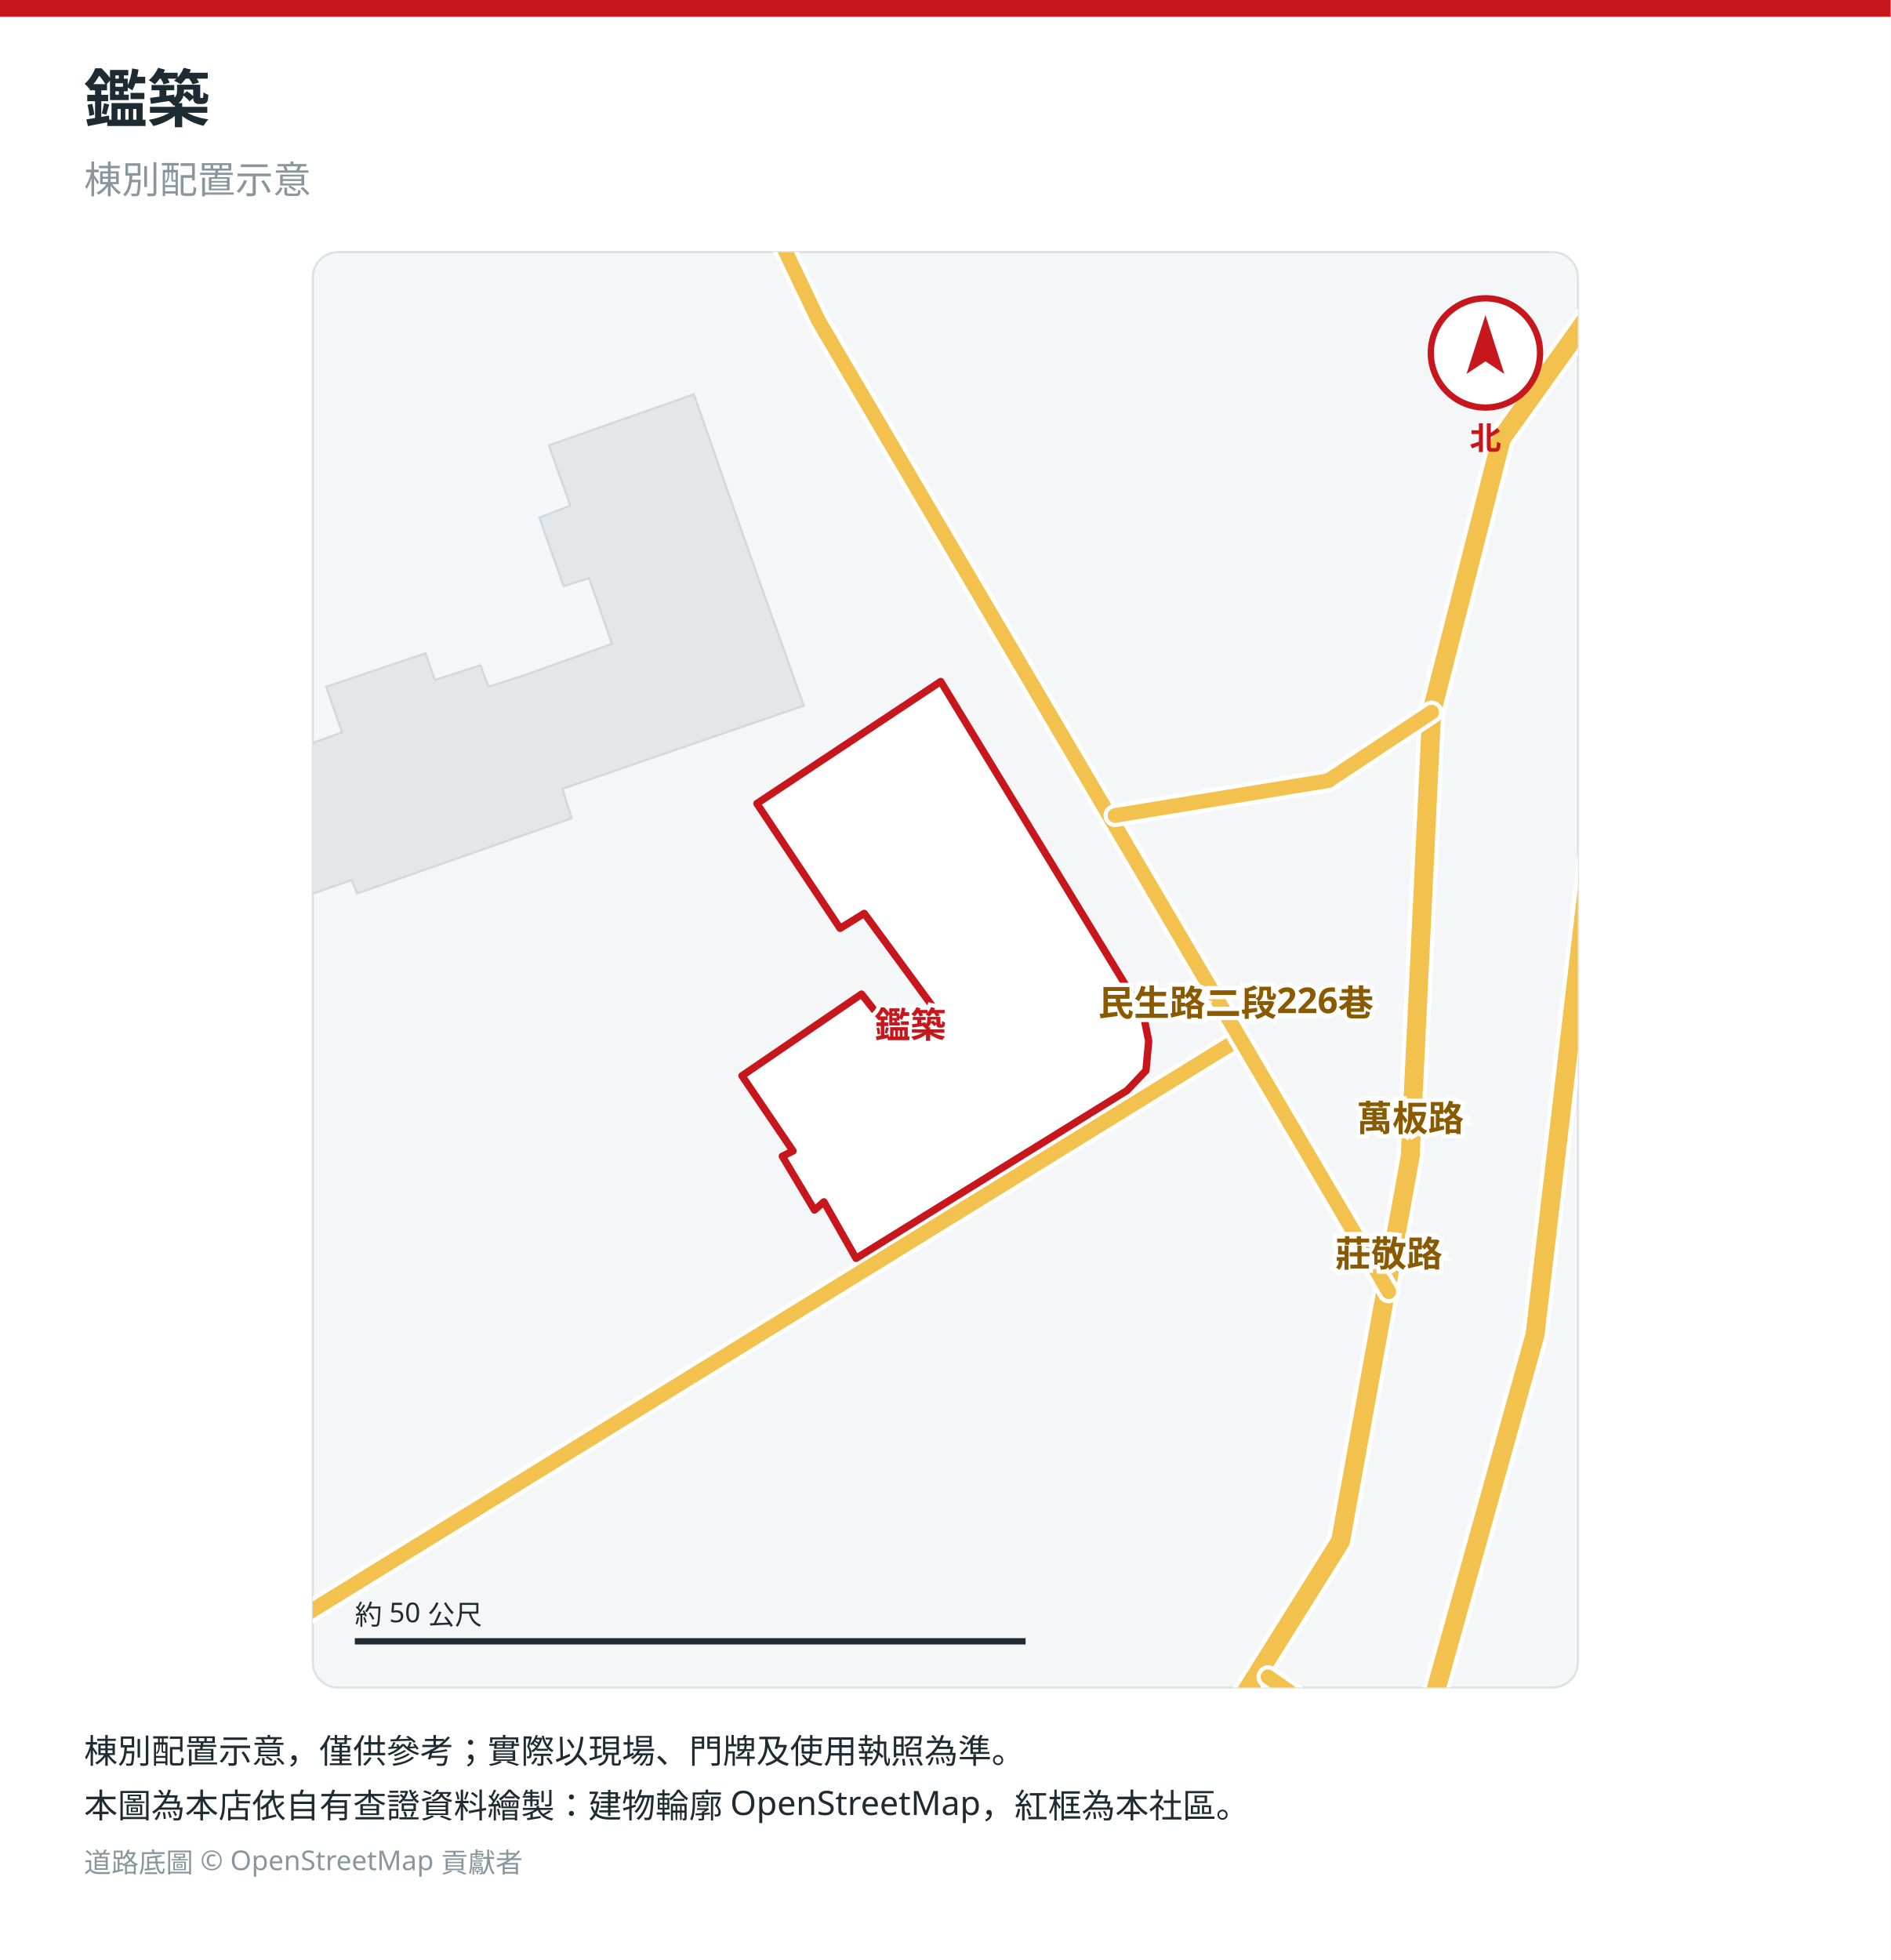
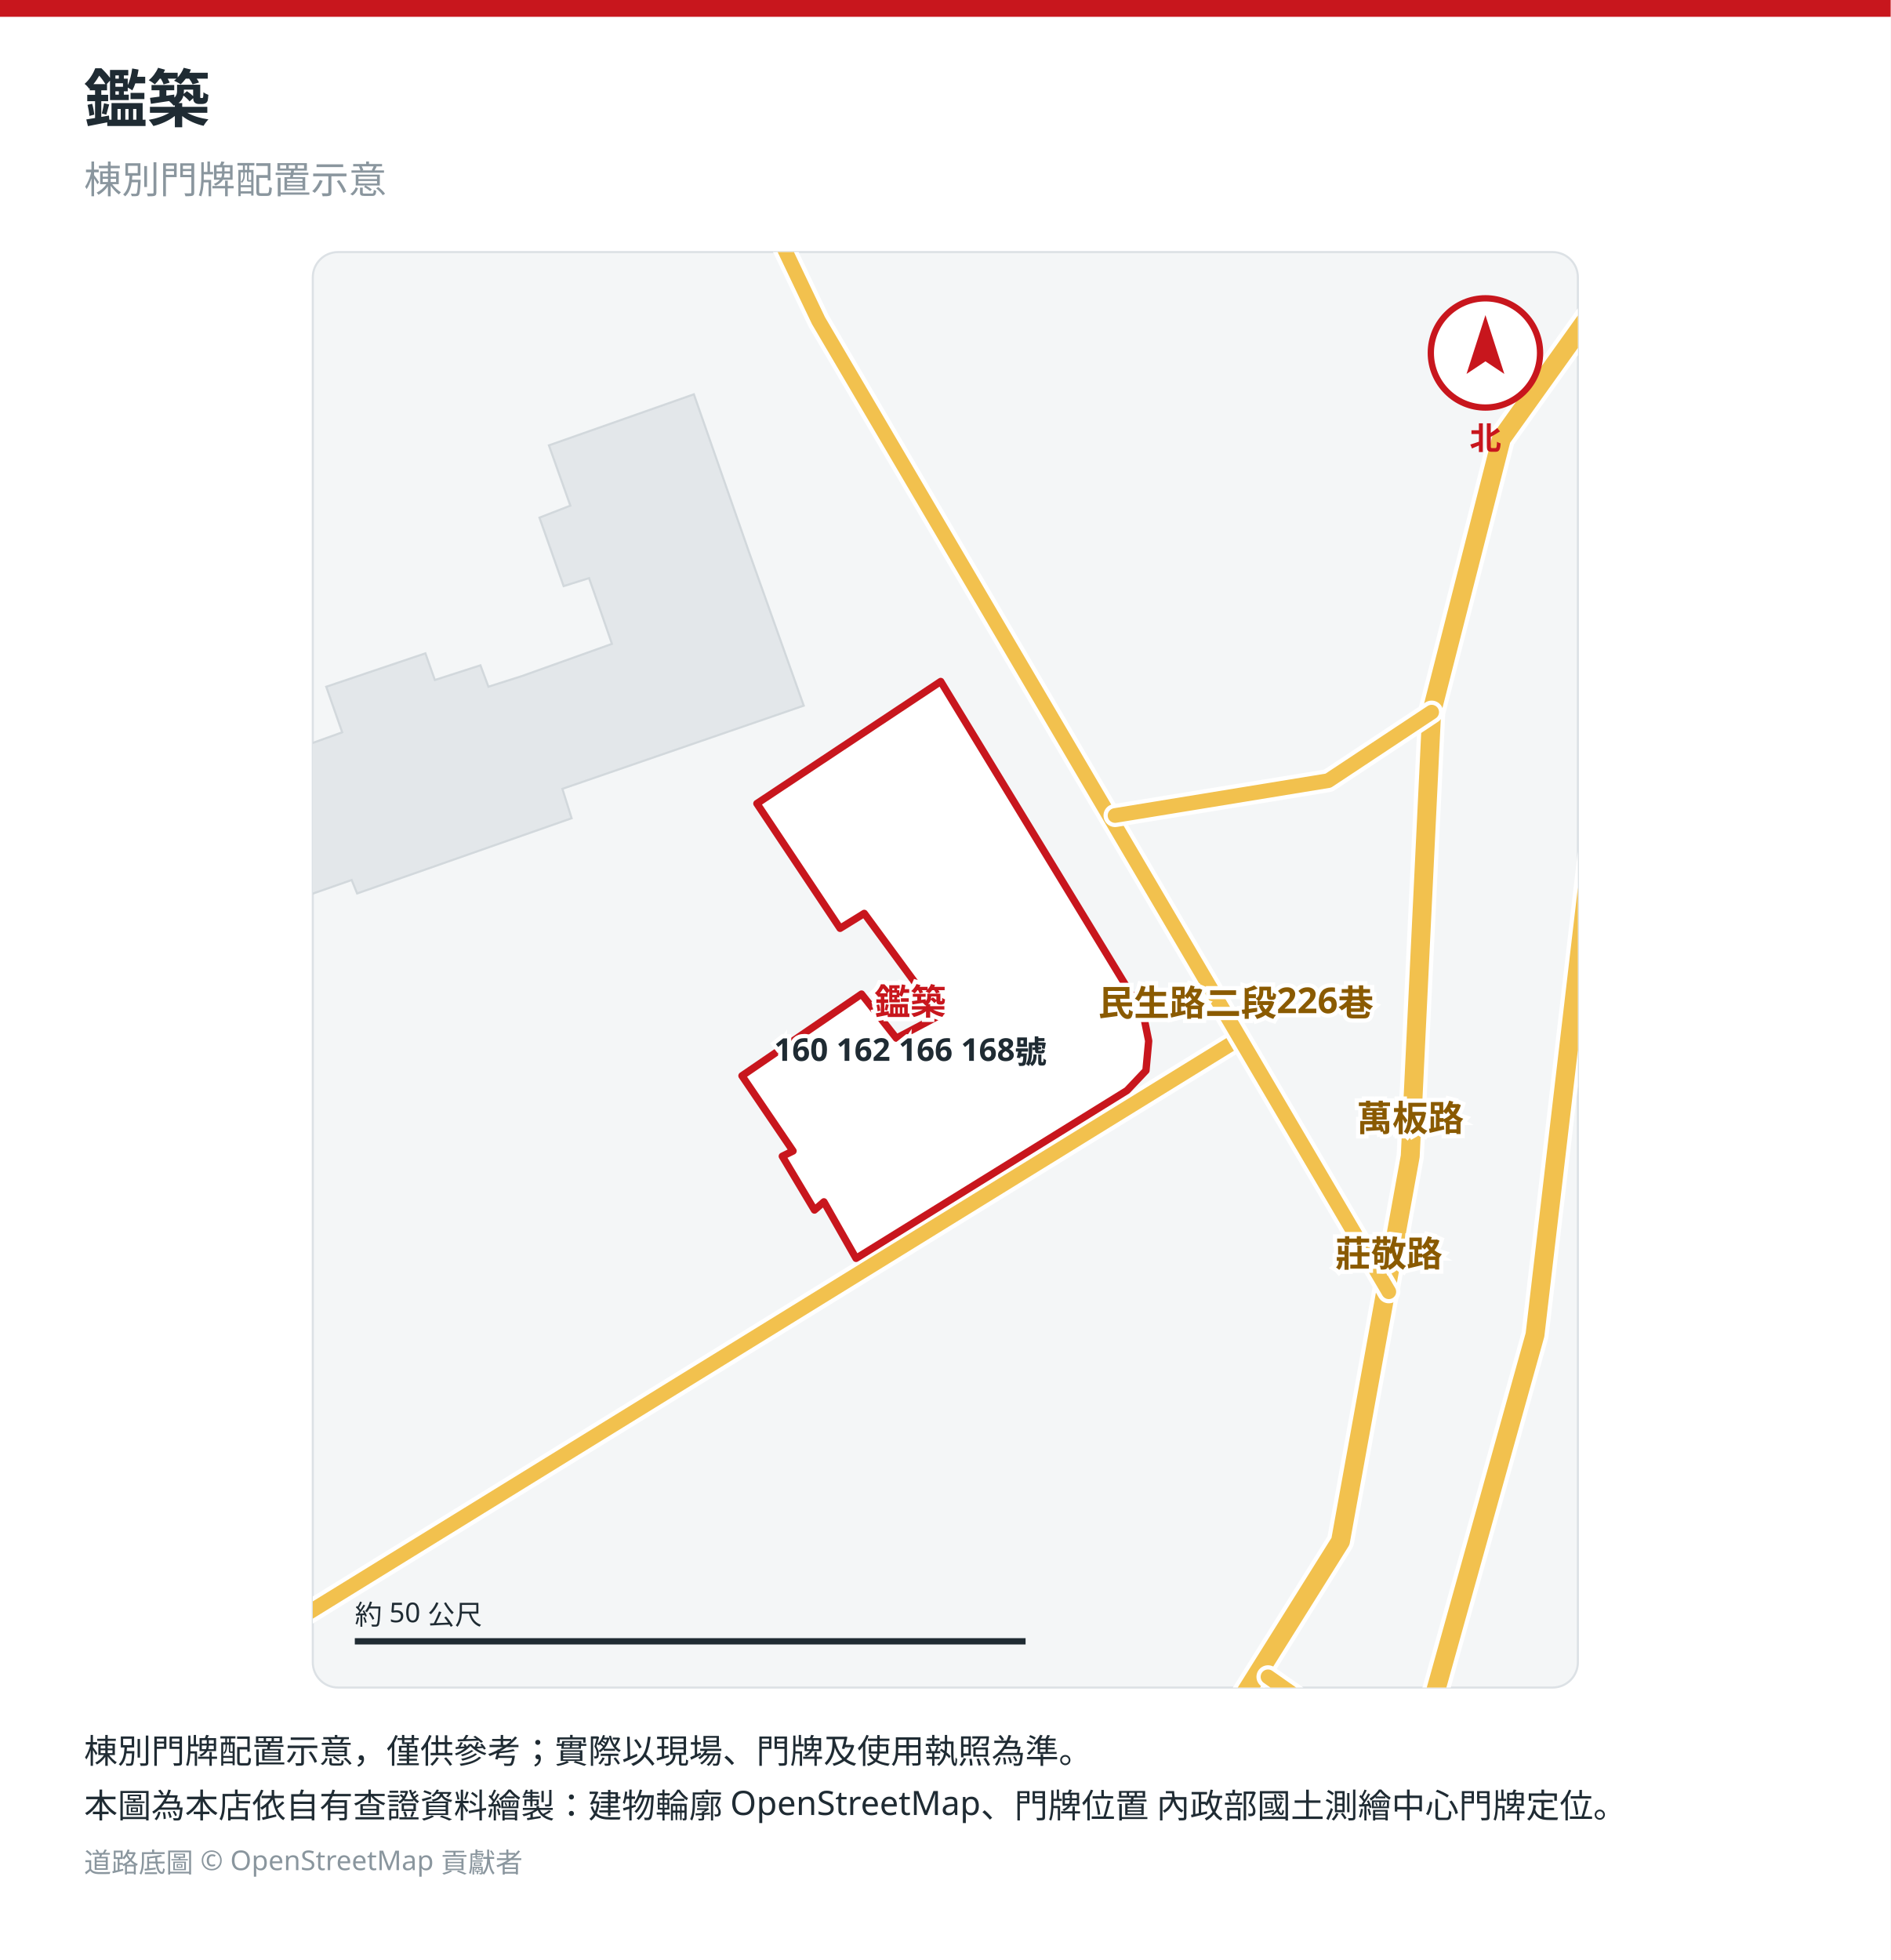
<svg xmlns="http://www.w3.org/2000/svg" viewBox="0 0 900 933" width="900" height="933" font-family="Noto Sans TC, Microsoft JhengHei, PingFang TC, sans-serif">
  <rect width="100%" height="100%" fill="#FFFFFF" />
  <rect width="100%" height="8" fill="#C8161D" />
  <text x="40" y="58" font-size="30" font-weight="700" fill="#1F2B33">鑑築</text>
-   <text x="40" y="92" font-size="18" fill="#8A969E">棟別配置示意</text>
+   <text x="40" y="92" font-size="18" fill="#8A969E">棟別門牌配置示意</text>
  <defs>
    <clipPath id="c">
      <rect x="148.9" y="120.0" width="602.2" height="683.3" rx="12" />
    </clipPath>
  </defs>
  <rect x="148.9" y="120.0" width="602.2" height="683.3" rx="12" fill="#F4F6F7" stroke="#DCE1E5" />
  <g clip-path="url(#c)">
    <path d="M888.4,270.7 L846.9,360.8 L837.3,451.4 L838.0,567.7 L845.6,588.1 L1198.2,543.4 L1193.7,495.5 L1193.0,456.6 L1213.5,414.4 Z" fill="#E3E7EA" stroke="#D2D8DC" stroke-width="1" />
    <path d="M856.5,660.9 L834.8,731.8 L806.7,787.4 L823.9,897.9 L845.0,883.8 L926.7,879.3 L920.4,788.0 L940.1,777.1 L1199.4,745.9 L1190.5,628.3 Z" fill="#E3E7EA" stroke="#D2D8DC" stroke-width="1" />
    <path d="M518.0,-116.9 L437.5,-73.5 L382.0,-175.0 L463.7,-219.1 L476.5,-195.5 L502.0,-209.5 L531.4,-155.2 L505.2,-141.2 Z" fill="#E3E7EA" stroke="#D2D8DC" stroke-width="1" />
    <path d="M887.8,1081.1 L889.1,881.2 L995.7,880.0 L995.1,992.4 L1054.5,993.0 L1055.1,880.0 L1159.2,880.6 L1157.9,1083.1 Z" fill="#E3E7EA" stroke="#D2D8DC" stroke-width="1" />
    <path d="M-148.1,365.2 L-161.5,369.7 L-176.8,328.8 L-59.9,286.7 L-44.6,328.8 L-56.8,333.3 L-47.8,356.9 L-35.7,352.5 L-17.8,401.6 L-134.7,443.8 L-151.9,395.2 L-139.1,390.8 Z" fill="#E3E7EA" stroke="#D2D8DC" stroke-width="1" />
    <path d="M65.2,309.7 L56.9,284.8 L50.5,287.3 L38.4,253.5 L-15.2,272.0 L23.1,380.6 L45.4,444.4 L110.6,421.4 L116.3,436.8 L167.4,418.9 L170.0,425.3 L272.1,389.5 L267.7,375.5 L382.6,335.9 L356.4,262.4 L330.3,187.7 L261.3,212.0 L271.5,240.7 L256.8,246.4 L268.3,279.0 L280.4,275.2 L284.9,288.0 L291.3,306.5 L248.5,321.8 L232.5,326.9 L228.7,316.7 L207.0,323.7 L202.5,311.0 L155.3,326.9 L162.9,348.6 L145.1,355.0 L93.3,372.9 L83.7,376.1 L78.6,361.4 L85.0,358.8 L77.4,337.8 L83.7,335.9 L72.9,306.5 Z" fill="#E3E7EA" stroke="#D2D8DC" stroke-width="1" />
    <path d="M3014.4,-371.1 L2642.1,-289.4 L2253.8,-260.0 L1438.9,-277.2 L1139.4,-236.4 L1008.5,-152.7 L900.6,-51.2 L714.7,208.8 L681.5,339.0 L671.3,550.4 L638.1,733.7 L424.1,1075.4 L286.2,1215.9 L134.2,1332.1 L-550.4,1764.5" fill="none" stroke="#FFFFFF" stroke-width="13" stroke-linecap="round" stroke-linejoin="round" />
    <path d="M3014.4,-371.1 L2642.1,-289.4 L2253.8,-260.0 L1438.9,-277.2 L1139.4,-236.4 L1008.5,-152.7 L900.6,-51.2 L714.7,208.8 L681.5,339.0 L671.3,550.4 L638.1,733.7 L424.1,1075.4 L286.2,1215.9 L134.2,1332.1 L-550.4,1764.5" fill="none" stroke="#F2C14E" stroke-width="9" stroke-linecap="round" stroke-linejoin="round" />
    <path d="M-439.9,1836.6 L235.7,1375.5 L515.5,1095.2 L671.9,846.1 L730.7,635.4 L772.2,280.9 L863.5,109.1 L1073.0,-119.5 L1203.3,-174.4 L1390.4,-208.3 L2212.9,-190.4 L2715.5,-228.7 L3053.4,-302.1" fill="none" stroke="#FFFFFF" stroke-width="13" stroke-linecap="round" stroke-linejoin="round" />
    <path d="M-439.9,1836.6 L235.7,1375.5 L515.5,1095.2 L671.9,846.1 L730.7,635.4 L772.2,280.9 L863.5,109.1 L1073.0,-119.5 L1203.3,-174.4 L1390.4,-208.3 L2212.9,-190.4 L2715.5,-228.7 L3053.4,-302.1" fill="none" stroke="#F2C14E" stroke-width="9" stroke-linecap="round" stroke-linejoin="round" />
    <path d="M-328.8,384.4 L-111.0,789.3" fill="none" stroke="#FFFFFF" stroke-width="11" stroke-linecap="round" stroke-linejoin="round" />
    <path d="M-328.8,384.4 L-111.0,789.3" fill="none" stroke="#F2C14E" stroke-width="7" stroke-linecap="round" stroke-linejoin="round" />
    <path d="M588.3,495.5 L35.2,836.5 L-111.0,789.3" fill="none" stroke="#FFFFFF" stroke-width="11" stroke-linecap="round" stroke-linejoin="round" />
    <path d="M588.3,495.5 L35.2,836.5 L-111.0,789.3" fill="none" stroke="#F2C14E" stroke-width="7" stroke-linecap="round" stroke-linejoin="round" />
    <path d="M2265.9,-3904.0 L235.7,-771.5 L172.5,-636.1 L153.4,-518.0 L180.2,-286.8 L389.6,152.6 L661.1,614.9" fill="none" stroke="#FFFFFF" stroke-width="11" stroke-linecap="round" stroke-linejoin="round" />
    <path d="M2265.9,-3904.0 L235.7,-771.5 L172.5,-636.1 L153.4,-518.0 L180.2,-286.8 L389.6,152.6 L661.1,614.9" fill="none" stroke="#F2C14E" stroke-width="7" stroke-linecap="round" stroke-linejoin="round" />
    <path d="M2256.4,866.6 L2177.2,971.9 L2021.3,1086.9 L1866.2,1132.9 L1560.3,1177.6 L1062.1,1221.0 L951.6,1214.6 L863.5,1184.6 L671.9,846.1 L603.6,798.2" fill="none" stroke="#FFFFFF" stroke-width="11" stroke-linecap="round" stroke-linejoin="round" />
    <path d="M2256.4,866.6 L2177.2,971.9 L2021.3,1086.9 L1866.2,1132.9 L1560.3,1177.6 L1062.1,1221.0 L951.6,1214.6 L863.5,1184.6 L671.9,846.1 L603.6,798.2" fill="none" stroke="#F2C14E" stroke-width="7" stroke-linecap="round" stroke-linejoin="round" />
    <path d="M681.5,339.0 L632.3,371.6 L530.8,388.2" fill="none" stroke="#FFFFFF" stroke-width="11" stroke-linecap="round" stroke-linejoin="round" />
    <path d="M681.5,339.0 L632.3,371.6 L530.8,388.2" fill="none" stroke="#F2C14E" stroke-width="7" stroke-linecap="round" stroke-linejoin="round" />
    <path d="M407.5,599.0 L536.5,519.1 L545.5,509.6 L546.8,495.5 L544.2,482.7 L447.8,324.4 L360.3,382.5 L399.9,441.9 L411.4,434.8 L447.1,483.4 L426.7,494.2 L410.1,473.2 L353.2,512.1 L377.5,547.9 L372.4,550.4 L387.7,576.0 L392.2,572.1 Z" fill="#FFFFFF" stroke="#C8161D" stroke-width="3.5" stroke-linejoin="round" />
  </g>
  <text x="671.3" y="538.4" font-size="17" font-weight="700" fill="#8A5A00" text-anchor="middle" stroke="#FFFFFF" stroke-width="4" paint-order="stroke">萬板路</text>
  <text x="588.3" y="483.5" font-size="17" font-weight="700" fill="#8A5A00" text-anchor="middle" stroke="#FFFFFF" stroke-width="4" paint-order="stroke">民生路二段226巷</text>
  <text x="661.1" y="602.9" font-size="17" font-weight="700" fill="#8A5A00" text-anchor="middle" stroke="#FFFFFF" stroke-width="4" paint-order="stroke">莊敬路</text>
-   <text x="433.3" y="494.0" font-size="17" font-weight="700" fill="#C8161D" text-anchor="middle" stroke="#FFFFFF" stroke-width="4" paint-order="stroke">鑑築</text>
+   <text x="433.3" y="483.0" font-size="17" font-weight="700" fill="#C8161D" text-anchor="middle" stroke="#FFFFFF" stroke-width="4" paint-order="stroke">鑑築</text>
+   <text x="433.3" y="505.0" font-size="15" font-weight="600" fill="#1F2B33" text-anchor="middle" stroke="#FFFFFF" stroke-width="4" paint-order="stroke">160 162 166 168號</text>
  <circle cx="707.1" cy="168.0" r="26" fill="#FFFFFF" stroke="#C8161D" stroke-width="3" />
  <path d="M707.1,150.0 L716.1,178.0 L707.1,172.0 L698.1,178.0 Z" fill="#C8161D" />
  <text x="707.1" y="214.0" font-size="15" font-weight="700" fill="#C8161D" text-anchor="middle">北</text>
  <line x1="168.9" y1="781.3" x2="488.2" y2="781.3" stroke="#1F2B33" stroke-width="3" />
  <text x="168.9" y="773.3" font-size="13" fill="#1F2B33">約 50 公尺</text>
-   <text x="40" y="839.3" font-size="16" fill="#1F2B33">棟別配置示意，僅供參考；實際以現場、門牌及使用執照為準。</text>
-   <text x="40" y="865.3" font-size="16" fill="#1F2B33">本圖為本店依自有查證資料繪製：建物輪廓 OpenStreetMap，紅框為本社區。</text>
+   <text x="40" y="839.3" font-size="16" fill="#1F2B33">棟別門牌配置示意，僅供參考；實際以現場、門牌及使用執照為準。</text>
+   <text x="40" y="865.3" font-size="16" fill="#1F2B33">本圖為本店依自有查證資料繪製：建物輪廓 OpenStreetMap、門牌位置 內政部國土測繪中心門牌定位。</text>
  <text x="40" y="891.3" font-size="13" fill="#8A969E">道路底圖 © OpenStreetMap 貢獻者</text>
</svg>
